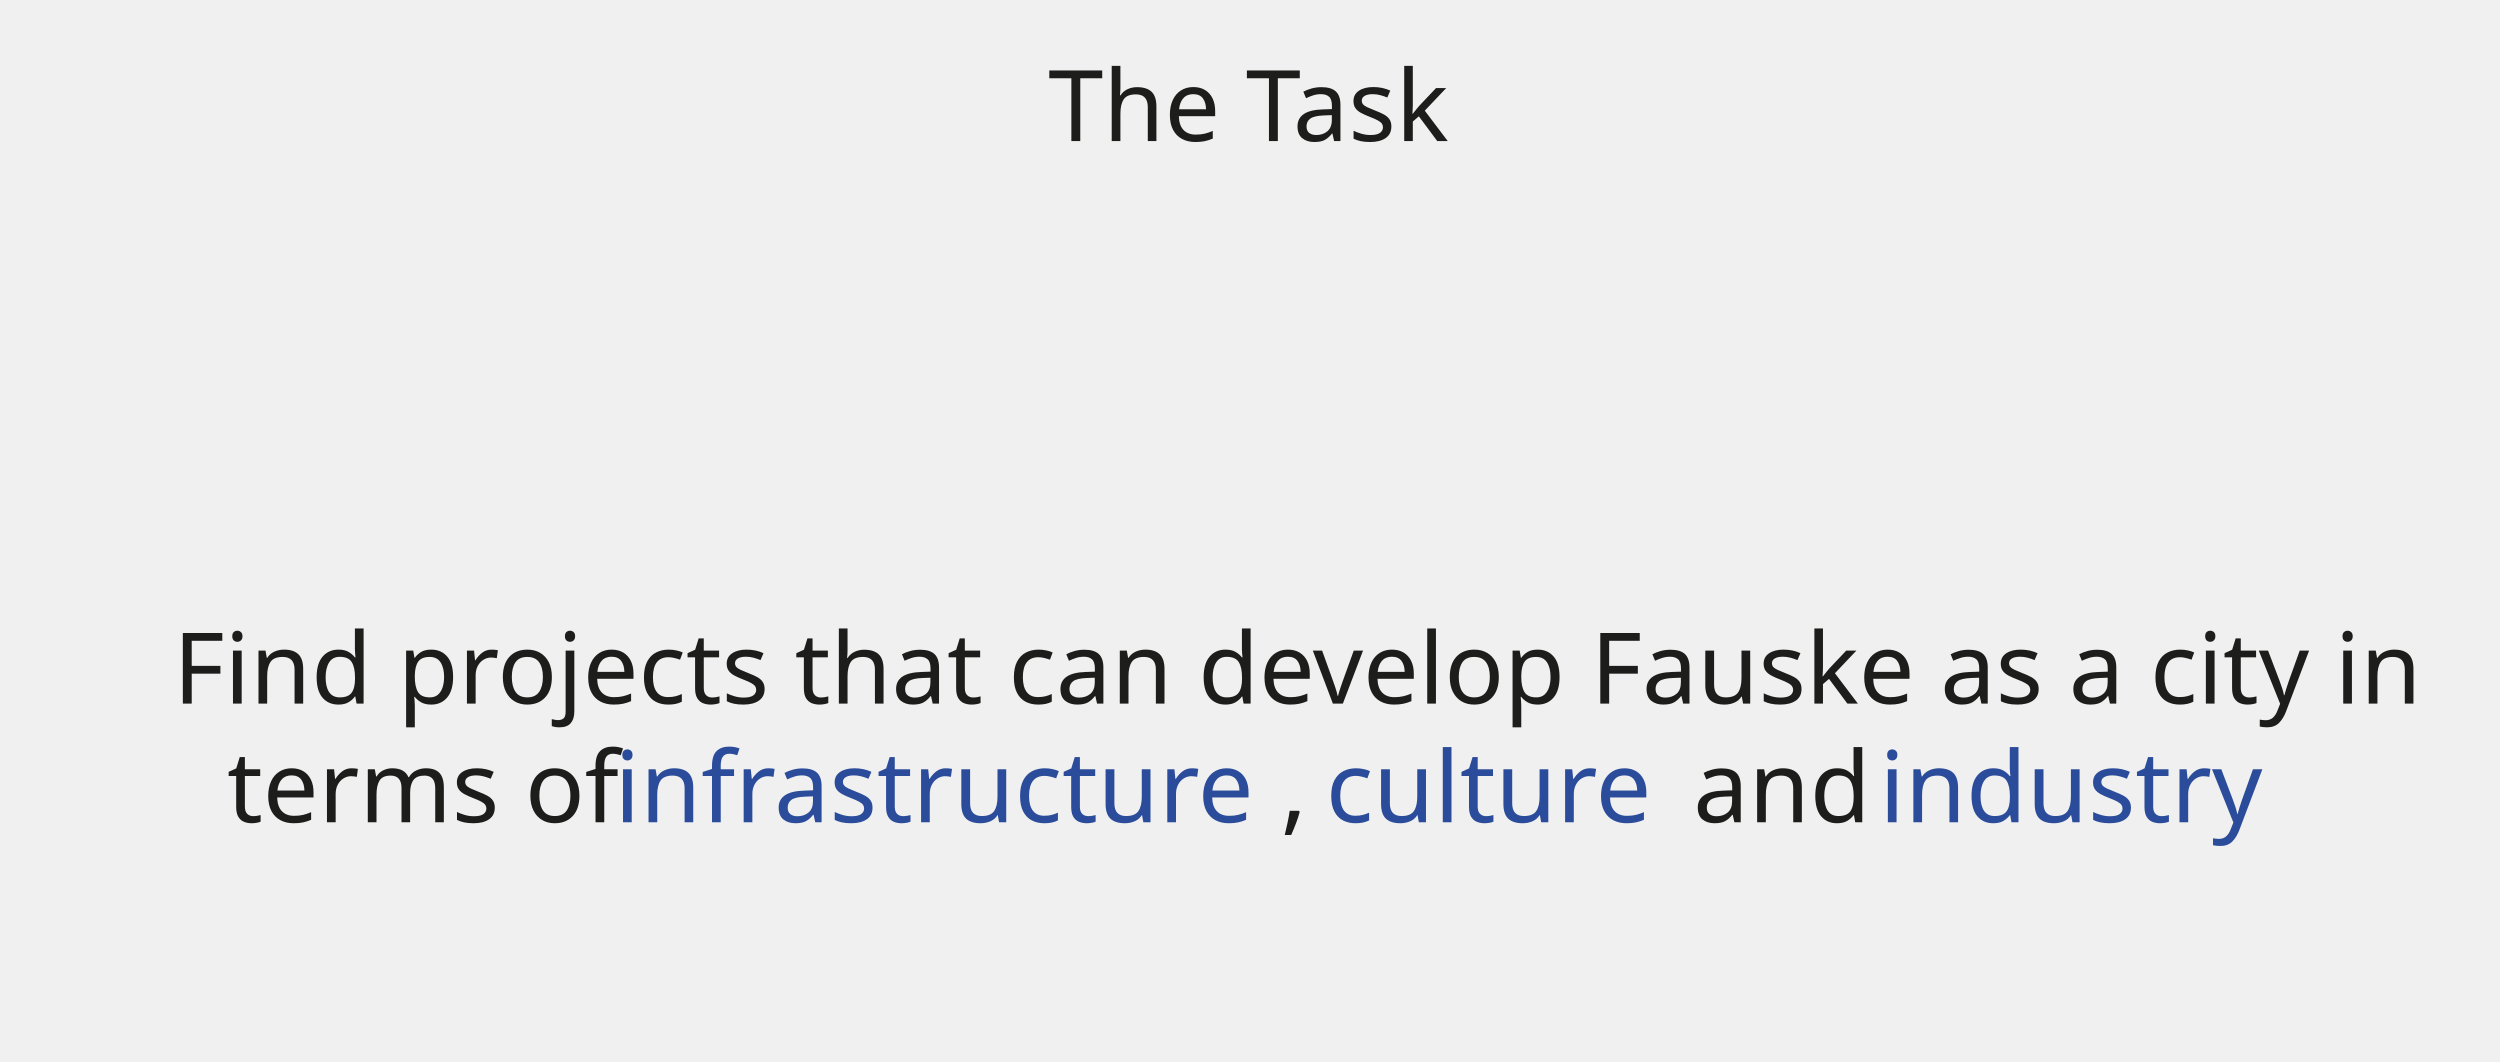
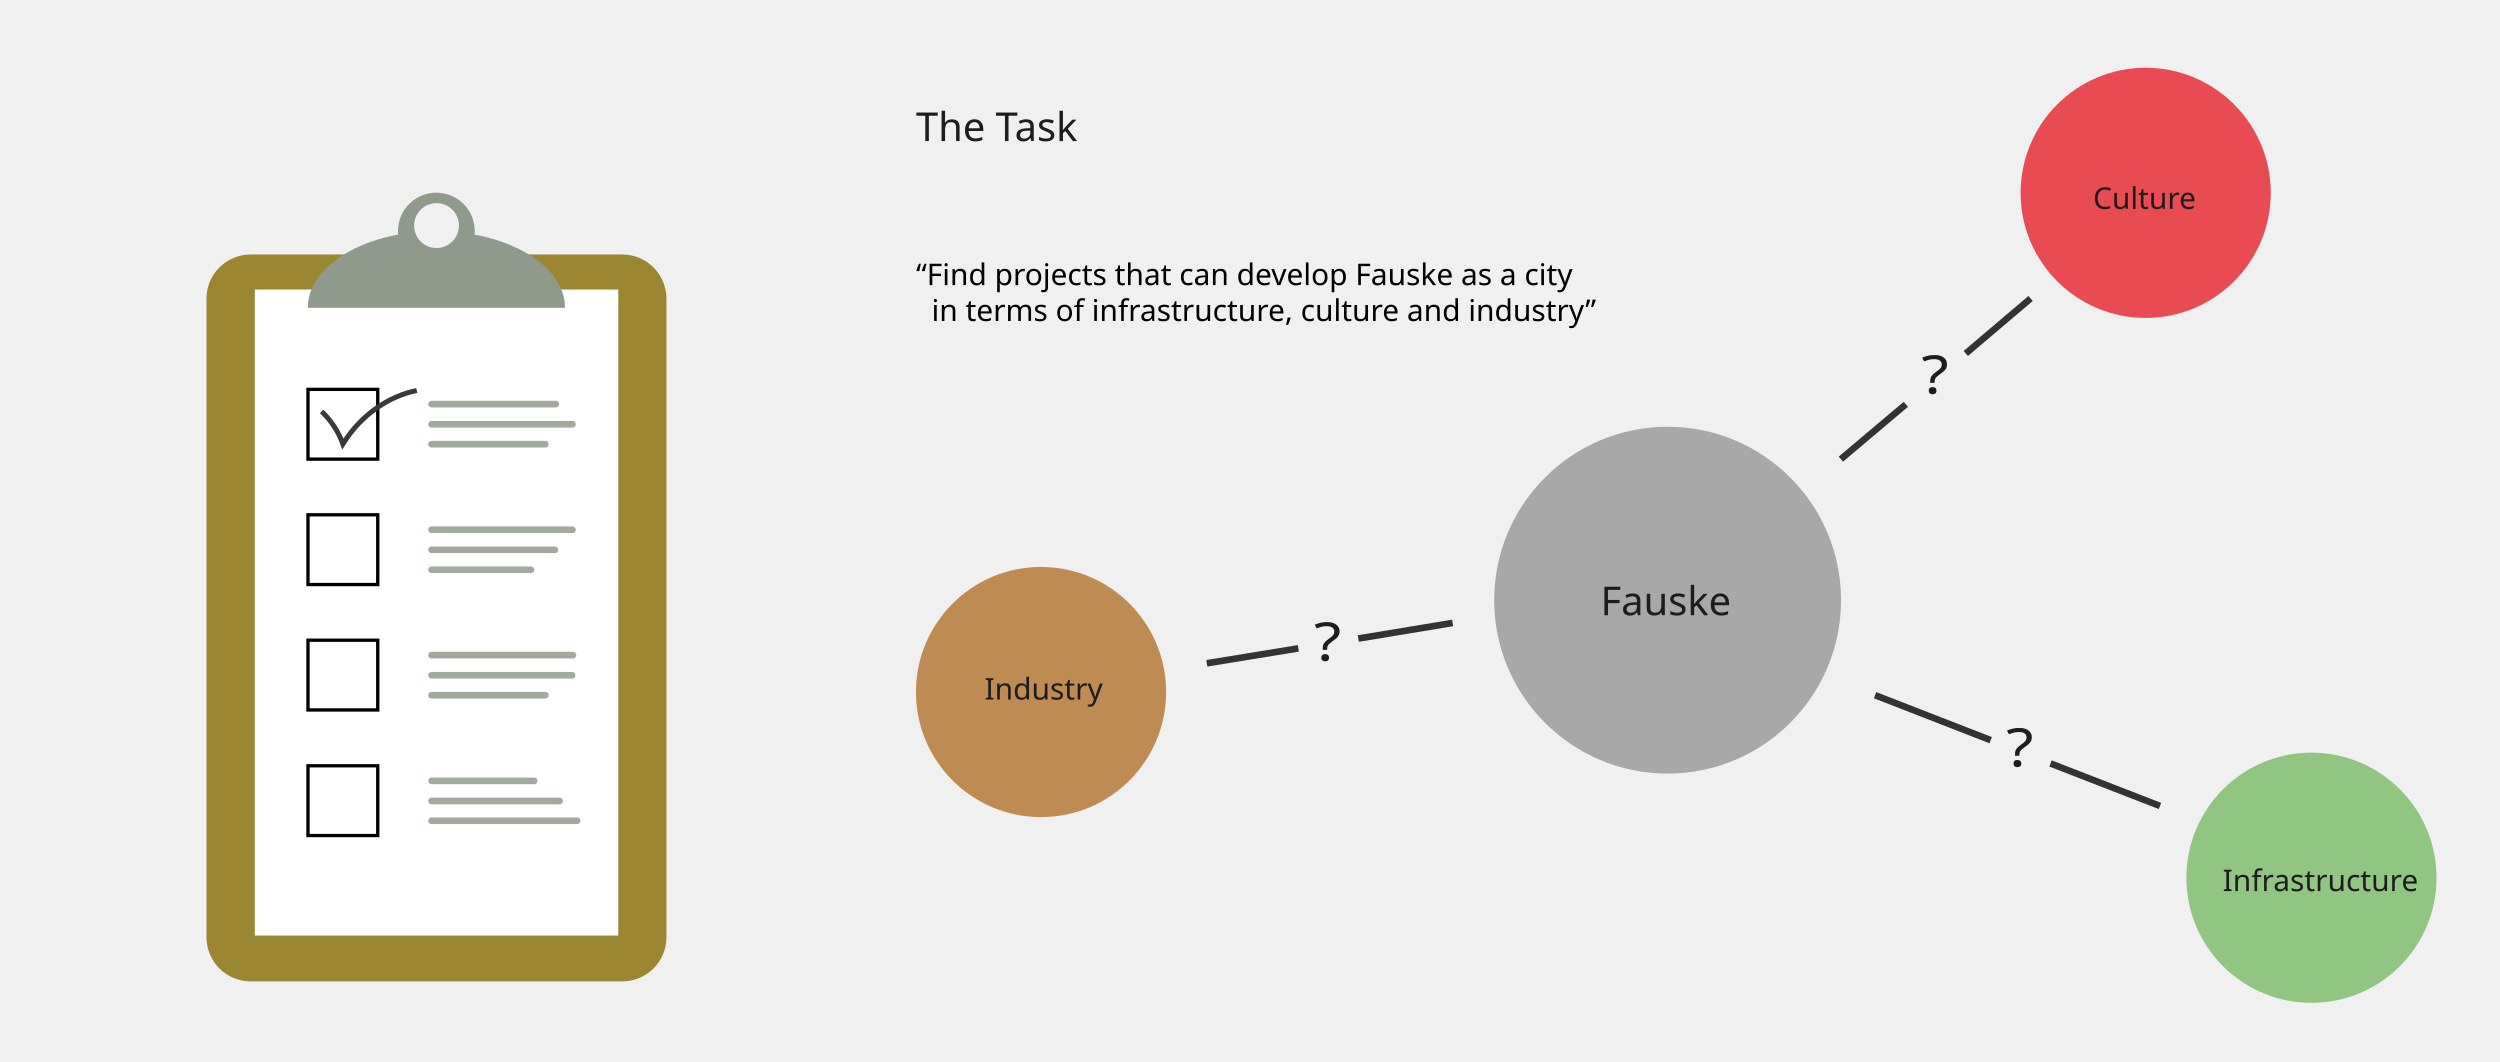
<svg xmlns="http://www.w3.org/2000/svg" version="1.1" id="Ebene_1" x="0px" y="0px" viewBox="0 0 1505 639" style="enable-background:new 0 0 1505 639;" xml:space="preserve">
  <style type="text/css">
	@font-face {font-family: "NeueHaasUnicaW06-ThinItalic";
	src: url("/Blog/main/fonts/NeueHaasUnicaW06/OnlineWebFonts_COM_0ed68d0a6f9c1234e2d43bdd27b951f2/@font-face/3842220656142ccef91508c98b0eb6ed.eot"); /* IE9*/
	src: url("/Blog/main/fonts/NeueHaasUnicaW06/OnlineWebFonts_COM_0ed68d0a6f9c1234e2d43bdd27b951f2/@font-face/3842220656142ccef91508c98b0eb6ed.eot?#iefix") format("embedded-opentype"), /* IE6-IE8 */
- 	url("/Blog/main/fonts/NeueHaasUnicaW06/OnlineWebFonts_COM_0ed68d0a6f9c1234e2d43bdd27b951f2/@font-face/3842220656142ccef91508c98b0eb6ed.woff2") format("woff2"), /* chrome?firefox */
- 	url("/Blog/main/fonts/NeueHaasUnicaW06/OnlineWebFonts_COM_0ed68d0a6f9c1234e2d43bdd27b951f2/@font-face/3842220656142ccef91508c98b0eb6ed.woff") format("woff"), /* chrome?firefox */
- 	url("/Blog/main/fonts/NeueHaasUnicaW06/OnlineWebFonts_COM_0ed68d0a6f9c1234e2d43bdd27b951f2/@font-face/3842220656142ccef91508c98b0eb6ed.ttf") format("truetype"), /* chrome?firefox?opera?Safari, Android, iOS 4.2+*/
+ 	url("/Blog/main/fonts/NeueHaasUnicaW06/OnlineWebFonts_COM_0ed68d0a6f9c1234e2d43bdd27b951f2/@font-face/3842220656142ccef91508c98b0eb6ed.woff2") format("woff2"), /* chrome、firefox */
+ 	url("/Blog/main/fonts/NeueHaasUnicaW06/OnlineWebFonts_COM_0ed68d0a6f9c1234e2d43bdd27b951f2/@font-face/3842220656142ccef91508c98b0eb6ed.woff") format("woff"), /* chrome、firefox */
+ 	url("/Blog/main/fonts/NeueHaasUnicaW06/OnlineWebFonts_COM_0ed68d0a6f9c1234e2d43bdd27b951f2/@font-face/3842220656142ccef91508c98b0eb6ed.ttf") format("truetype"), /* chrome、firefox、opera、Safari, Android, iOS 4.2+*/
	url("/Blog/main/fonts/NeueHaasUnicaW06/OnlineWebFonts_COM_0ed68d0a6f9c1234e2d43bdd27b951f2/@font-face/3842220656142ccef91508c98b0eb6ed.svg#Neue Haas Unica W06 Thin It") format("svg"); /* iOS 4.1- */
	}
	@font-face {font-family: "NeueHaasUnicaW06-ExtraBlack";
		src: url("/Blog/main/fonts/NeueHaasUnicaW06/OnlineWebFonts_COM_3dad734723cd1eada75c00f4d4322909/@font-face/46ff6b5a1511006aeadd4a46a3efd9ae.eot"); /* IE9*/
		src: url("/Blog/main/fonts/NeueHaasUnicaW06/OnlineWebFonts_COM_3dad734723cd1eada75c00f4d4322909/@font-face/46ff6b5a1511006aeadd4a46a3efd9ae.eot?#iefix") format("embedded-opentype"), /* IE6-IE8 */
- 		url("/Blog/main/fonts/NeueHaasUnicaW06/OnlineWebFonts_COM_3dad734723cd1eada75c00f4d4322909/@font-face/46ff6b5a1511006aeadd4a46a3efd9ae.woff") format("woff2"), /* chrome?firefox */
- 		url("/Blog/main/fonts/NeueHaasUnicaW06/OnlineWebFonts_COM_3dad734723cd1eada75c00f4d4322909/@font-face/46ff6b5a1511006aeadd4a46a3efd9ae.woff2") format("woff"), /* chrome?firefox */
- 		url("/Blog/main/fonts/NeueHaasUnicaW06/OnlineWebFonts_COM_3dad734723cd1eada75c00f4d4322909/@font-face/46ff6b5a1511006aeadd4a46a3efd9ae.ttf") format("truetype"), /* chrome?firefox?opera?Safari, Android, iOS 4.2+*/
+ 		url("/Blog/main/fonts/NeueHaasUnicaW06/OnlineWebFonts_COM_3dad734723cd1eada75c00f4d4322909/@font-face/46ff6b5a1511006aeadd4a46a3efd9ae.woff") format("woff2"), /* chrome、firefox */
+ 		url("/Blog/main/fonts/NeueHaasUnicaW06/OnlineWebFonts_COM_3dad734723cd1eada75c00f4d4322909/@font-face/46ff6b5a1511006aeadd4a46a3efd9ae.woff2") format("woff"), /* chrome、firefox */
+ 		url("/Blog/main/fonts/NeueHaasUnicaW06/OnlineWebFonts_COM_3dad734723cd1eada75c00f4d4322909/@font-face/46ff6b5a1511006aeadd4a46a3efd9ae.ttf") format("truetype"), /* chrome、firefox、opera、Safari, Android, iOS 4.2+*/
		url("/Blog/main/fonts/NeueHaasUnicaW06/OnlineWebFonts_COM_3dad734723cd1eada75c00f4d4322909/@font-face/46ff6b5a1511006aeadd4a46a3efd9ae.svg#Neue Haas Unica W06 X Black") format("svg"); /* iOS 4.1- */
	}
	@font-face {font-family: "NeueHaasUnicaW06-Regular";
		src: url("/Blog/main/fonts/NeueHaasUnicaW06/OnlineWebFonts_COM_7a298e4d1b42d5d0485b479c3bcf69bf/@font-face/7250d52844cced73ed70675d1b78c60c.eot"); /* IE9*/
		src: url("/Blog/main/fonts/NeueHaasUnicaW06/OnlineWebFonts_COM_7a298e4d1b42d5d0485b479c3bcf69bf/@font-face/7250d52844cced73ed70675d1b78c60c.eot?#iefix") format("embedded-opentype"), /* IE6-IE8 */
- 		url("/Blog/main/fonts/NeueHaasUnicaW06/OnlineWebFonts_COM_7a298e4d1b42d5d0485b479c3bcf69bf/@font-face/7250d52844cced73ed70675d1b78c60c.woff") format("woff2"), /* chrome?firefox */
- 		url("/Blog/main/fonts/NeueHaasUnicaW06/OnlineWebFonts_COM_7a298e4d1b42d5d0485b479c3bcf69bf/@font-face/7250d52844cced73ed70675d1b78c60c.woff2") format("woff"), /* chrome?firefox */
- 		url("/Blog/main/fonts/NeueHaasUnicaW06/OnlineWebFonts_COM_7a298e4d1b42d5d0485b479c3bcf69bf/@font-face/7250d52844cced73ed70675d1b78c60c.ttf") format("truetype"), /* chrome?firefox?opera?Safari, Android, iOS 4.2+*/
+ 		url("/Blog/main/fonts/NeueHaasUnicaW06/OnlineWebFonts_COM_7a298e4d1b42d5d0485b479c3bcf69bf/@font-face/7250d52844cced73ed70675d1b78c60c.woff") format("woff2"), /* chrome、firefox */
+ 		url("/Blog/main/fonts/NeueHaasUnicaW06/OnlineWebFonts_COM_7a298e4d1b42d5d0485b479c3bcf69bf/@font-face/7250d52844cced73ed70675d1b78c60c.woff2") format("woff"), /* chrome、firefox */
+ 		url("/Blog/main/fonts/NeueHaasUnicaW06/OnlineWebFonts_COM_7a298e4d1b42d5d0485b479c3bcf69bf/@font-face/7250d52844cced73ed70675d1b78c60c.ttf") format("truetype"), /* chrome、firefox、opera、Safari, Android, iOS 4.2+*/
		url("/Blog/main/fonts/NeueHaasUnicaW06/OnlineWebFonts_COM_7a298e4d1b42d5d0485b479c3bcf69bf/@font-face/7250d52844cced73ed70675d1b78c60c.svg#Neue Haas Unica W06 X Black") format("svg"); /* iOS 4.1- */
	}
	@font-face {font-family: "NeueHaasUnicaW06-XBlackIt";
		src: url("/Blog/main/fonts/NeueHaasUnicaW06/OnlineWebFonts_COM_7ded04d499cfd92c5afc12ffac484c5a/@font-face/5ef047f0e72e70adeba30f0c829c33e0.eot"); /* IE9*/
		src: url("/Blog/main/fonts/NeueHaasUnicaW06/OnlineWebFonts_COM_7ded04d499cfd92c5afc12ffac484c5a/@font-face/5ef047f0e72e70adeba30f0c829c33e0.eot?#iefix") format("embedded-opentype"), /* IE6-IE8 */
- 		url("/Blog/main/fonts/NeueHaasUnicaW06/OnlineWebFonts_COM_7ded04d499cfd92c5afc12ffac484c5a/@font-face/5ef047f0e72e70adeba30f0c829c33e0.woff") format("woff2"), /* chrome?firefox */
- 		url("/Blog/main/fonts/NeueHaasUnicaW06/OnlineWebFonts_COM_7ded04d499cfd92c5afc12ffac484c5a/@font-face/5ef047f0e72e70adeba30f0c829c33e0.woff2") format("woff"), /* chrome?firefox */
- 		url("/Blog/main/fonts/NeueHaasUnicaW06/OnlineWebFonts_COM_7ded04d499cfd92c5afc12ffac484c5a/@font-face/5ef047f0e72e70adeba30f0c829c33e0.ttf") format("truetype"), /* chrome?firefox?opera?Safari, Android, iOS 4.2+*/
+ 		url("/Blog/main/fonts/NeueHaasUnicaW06/OnlineWebFonts_COM_7ded04d499cfd92c5afc12ffac484c5a/@font-face/5ef047f0e72e70adeba30f0c829c33e0.woff") format("woff2"), /* chrome、firefox */
+ 		url("/Blog/main/fonts/NeueHaasUnicaW06/OnlineWebFonts_COM_7ded04d499cfd92c5afc12ffac484c5a/@font-face/5ef047f0e72e70adeba30f0c829c33e0.woff2") format("woff"), /* chrome、firefox */
+ 		url("/Blog/main/fonts/NeueHaasUnicaW06/OnlineWebFonts_COM_7ded04d499cfd92c5afc12ffac484c5a/@font-face/5ef047f0e72e70adeba30f0c829c33e0.ttf") format("truetype"), /* chrome、firefox、opera、Safari, Android, iOS 4.2+*/
		url("/Blog/main/fonts/NeueHaasUnicaW06/OnlineWebFonts_COM_7ded04d499cfd92c5afc12ffac484c5a/@font-face/5ef047f0e72e70adeba30f0c829c33e0.svg#Neue Haas Unica W06 X Black") format("svg"); /* iOS 4.1- */
	}
	@font-face {font-family: "NeueHaasUnicaW06-LightIt";
		src: url("/Blog/main/fonts/NeueHaasUnicaW06/OnlineWebFonts_COM_19d2b951c44c457e1bc515a2e9e486fb/@font-face/7f69054324b2adbc60f29dfd260c3d30.eot"); /* IE9*/
		src: url("/Blog/main/fonts/NeueHaasUnicaW06/OnlineWebFonts_COM_19d2b951c44c457e1bc515a2e9e486fb/@font-face/7f69054324b2adbc60f29dfd260c3d30.eot?#iefix") format("embedded-opentype"), /* IE6-IE8 */
- 		url("/Blog/main/fonts/NeueHaasUnicaW06/OnlineWebFonts_COM_19d2b951c44c457e1bc515a2e9e486fb/@font-face/7f69054324b2adbc60f29dfd260c3d30.woff") format("woff2"), /* chrome?firefox */
- 		url("/Blog/main/fonts/NeueHaasUnicaW06/OnlineWebFonts_COM_19d2b951c44c457e1bc515a2e9e486fb/@font-face/7f69054324b2adbc60f29dfd260c3d30.woff2") format("woff"), /* chrome?firefox */
- 		url("/Blog/main/fonts/NeueHaasUnicaW06/OnlineWebFonts_COM_19d2b951c44c457e1bc515a2e9e486fb/@font-face/7f69054324b2adbc60f29dfd260c3d30.ttf") format("truetype"), /* chrome?firefox?opera?Safari, Android, iOS 4.2+*/
+ 		url("/Blog/main/fonts/NeueHaasUnicaW06/OnlineWebFonts_COM_19d2b951c44c457e1bc515a2e9e486fb/@font-face/7f69054324b2adbc60f29dfd260c3d30.woff") format("woff2"), /* chrome、firefox */
+ 		url("/Blog/main/fonts/NeueHaasUnicaW06/OnlineWebFonts_COM_19d2b951c44c457e1bc515a2e9e486fb/@font-face/7f69054324b2adbc60f29dfd260c3d30.woff2") format("woff"), /* chrome、firefox */
+ 		url("/Blog/main/fonts/NeueHaasUnicaW06/OnlineWebFonts_COM_19d2b951c44c457e1bc515a2e9e486fb/@font-face/7f69054324b2adbc60f29dfd260c3d30.ttf") format("truetype"), /* chrome、firefox、opera、Safari, Android, iOS 4.2+*/
		url("/Blog/main/fonts/NeueHaasUnicaW06/OnlineWebFonts_COM_19d2b951c44c457e1bc515a2e9e486fb/@font-face/7f69054324b2adbc60f29dfd260c3d30.svg#Neue Haas Unica W06 X Black") format("svg"); /* iOS 4.1- */
	}
	@font-face {font-family: "NeueHaasUnicaW06-Italic";
		src: url("/Blog/main/fonts/NeueHaasUnicaW06/OnlineWebFonts_COM_059c6c90764b5b58f635dc550a3dd784/@font-face/0aa6b2719638cacfa0e8abce9099a39b.eot"); /* IE9*/
		src: url("/Blog/main/fonts/NeueHaasUnicaW06/OnlineWebFonts_COM_059c6c90764b5b58f635dc550a3dd784/@font-face/0aa6b2719638cacfa0e8abce9099a39b.eot?#iefix") format("embedded-opentype"), /* IE6-IE8 */
- 		url("/Blog/main/fonts/NeueHaasUnicaW06/OnlineWebFonts_COM_059c6c90764b5b58f635dc550a3dd784/@font-face/0aa6b2719638cacfa0e8abce9099a39b.woff") format("woff2"), /* chrome?firefox */
- 		url("/Blog/main/fonts/NeueHaasUnicaW06/OnlineWebFonts_COM_059c6c90764b5b58f635dc550a3dd784/@font-face/0aa6b2719638cacfa0e8abce9099a39b.woff2") format("woff"), /* chrome?firefox */
- 		url("/Blog/main/fonts/NeueHaasUnicaW06/OnlineWebFonts_COM_059c6c90764b5b58f635dc550a3dd784/@font-face/0aa6b2719638cacfa0e8abce9099a39b.ttf") format("truetype"), /* chrome?firefox?opera?Safari, Android, iOS 4.2+*/
+ 		url("/Blog/main/fonts/NeueHaasUnicaW06/OnlineWebFonts_COM_059c6c90764b5b58f635dc550a3dd784/@font-face/0aa6b2719638cacfa0e8abce9099a39b.woff") format("woff2"), /* chrome、firefox */
+ 		url("/Blog/main/fonts/NeueHaasUnicaW06/OnlineWebFonts_COM_059c6c90764b5b58f635dc550a3dd784/@font-face/0aa6b2719638cacfa0e8abce9099a39b.woff2") format("woff"), /* chrome、firefox */
+ 		url("/Blog/main/fonts/NeueHaasUnicaW06/OnlineWebFonts_COM_059c6c90764b5b58f635dc550a3dd784/@font-face/0aa6b2719638cacfa0e8abce9099a39b.ttf") format("truetype"), /* chrome、firefox、opera、Safari, Android, iOS 4.2+*/
		url("/Blog/main/fonts/NeueHaasUnicaW06/OnlineWebFonts_COM_059c6c90764b5b58f635dc550a3dd784/@font-face/0aa6b2719638cacfa0e8abce9099a39b.svg#Neue Haas Unica W06 X Black") format("svg"); /* iOS 4.1- */
	}
	@font-face {font-family: "NeueHaasUnicaW06-Bold";
		src: url("/Blog/main/fonts/NeueHaasUnicaW06/OnlineWebFonts_COM_073d72f89a764f9fcbc574a8bd4cb553/@font-face/bb87c8dd3cc47b366f6bb7738fee180c.eot"); /* IE9*/
		src: url("/Blog/main/fonts/NeueHaasUnicaW06/OnlineWebFonts_COM_073d72f89a764f9fcbc574a8bd4cb553/@font-face/bb87c8dd3cc47b366f6bb7738fee180c.eot?#iefix") format("embedded-opentype"), /* IE6-IE8 */
- 		url("/Blog/main/fonts/NeueHaasUnicaW06/OnlineWebFonts_COM_073d72f89a764f9fcbc574a8bd4cb553/@font-face/bb87c8dd3cc47b366f6bb7738fee180c.woff") format("woff2"), /* chrome?firefox */
- 		url("/Blog/main/fonts/NeueHaasUnicaW06/OnlineWebFonts_COM_073d72f89a764f9fcbc574a8bd4cb553/@font-face/bb87c8dd3cc47b366f6bb7738fee180c.woff2") format("woff"), /* chrome?firefox */
- 		url("/Blog/main/fonts/NeueHaasUnicaW06/OnlineWebFonts_COM_073d72f89a764f9fcbc574a8bd4cb553/@font-face/bb87c8dd3cc47b366f6bb7738fee180c.ttf") format("truetype"), /* chrome?firefox?opera?Safari, Android, iOS 4.2+*/
+ 		url("/Blog/main/fonts/NeueHaasUnicaW06/OnlineWebFonts_COM_073d72f89a764f9fcbc574a8bd4cb553/@font-face/bb87c8dd3cc47b366f6bb7738fee180c.woff") format("woff2"), /* chrome、firefox */
+ 		url("/Blog/main/fonts/NeueHaasUnicaW06/OnlineWebFonts_COM_073d72f89a764f9fcbc574a8bd4cb553/@font-face/bb87c8dd3cc47b366f6bb7738fee180c.woff2") format("woff"), /* chrome、firefox */
+ 		url("/Blog/main/fonts/NeueHaasUnicaW06/OnlineWebFonts_COM_073d72f89a764f9fcbc574a8bd4cb553/@font-face/bb87c8dd3cc47b366f6bb7738fee180c.ttf") format("truetype"), /* chrome、firefox、opera、Safari, Android, iOS 4.2+*/
		url("/Blog/main/fonts/NeueHaasUnicaW06/OnlineWebFonts_COM_073d72f89a764f9fcbc574a8bd4cb553/@font-face/bb87c8dd3cc47b366f6bb7738fee180c.svg#Neue Haas Unica W06 X Black") format("svg"); /* iOS 4.1- */
	}
	@font-face {font-family: "NeueHaasUnicaW06-Heavy";
		src: url("/Blog/main/fonts/NeueHaasUnicaW06/OnlineWebFonts_COM_559d73454fad999c45ebbdaaa3ebacdd/@font-face/d04fc9492a6f504ee79cb87d63393fe0.eot"); /* IE9*/
		src: url("/Blog/main/fonts/NeueHaasUnicaW06/OnlineWebFonts_COM_559d73454fad999c45ebbdaaa3ebacdd/@font-face/d04fc9492a6f504ee79cb87d63393fe0.eot?#iefix") format("embedded-opentype"), /* IE6-IE8 */
- 		url("/Blog/main/fonts/NeueHaasUnicaW06/OnlineWebFonts_COM_559d73454fad999c45ebbdaaa3ebacdd/@font-face/d04fc9492a6f504ee79cb87d63393fe0.woff") format("woff2"), /* chrome?firefox */
- 		url("/Blog/main/fonts/NeueHaasUnicaW06/OnlineWebFonts_COM_559d73454fad999c45ebbdaaa3ebacdd/@font-face/d04fc9492a6f504ee79cb87d63393fe0.woff2") format("woff"), /* chrome?firefox */
- 		url("/Blog/main/fonts/NeueHaasUnicaW06/OnlineWebFonts_COM_559d73454fad999c45ebbdaaa3ebacdd/@font-face/d04fc9492a6f504ee79cb87d63393fe0.ttf") format("truetype"), /* chrome?firefox?opera?Safari, Android, iOS 4.2+*/
+ 		url("/Blog/main/fonts/NeueHaasUnicaW06/OnlineWebFonts_COM_559d73454fad999c45ebbdaaa3ebacdd/@font-face/d04fc9492a6f504ee79cb87d63393fe0.woff") format("woff2"), /* chrome、firefox */
+ 		url("/Blog/main/fonts/NeueHaasUnicaW06/OnlineWebFonts_COM_559d73454fad999c45ebbdaaa3ebacdd/@font-face/d04fc9492a6f504ee79cb87d63393fe0.woff2") format("woff"), /* chrome、firefox */
+ 		url("/Blog/main/fonts/NeueHaasUnicaW06/OnlineWebFonts_COM_559d73454fad999c45ebbdaaa3ebacdd/@font-face/d04fc9492a6f504ee79cb87d63393fe0.ttf") format("truetype"), /* chrome、firefox、opera、Safari, Android, iOS 4.2+*/
		url("/Blog/main/fonts/NeueHaasUnicaW06/OnlineWebFonts_COM_559d73454fad999c45ebbdaaa3ebacdd/@font-face/d04fc9492a6f504ee79cb87d63393fe0.svg#Neue Haas Unica W06 X Black") format("svg"); /* iOS 4.1- */
	}
	@font-face {font-family: "NeueHaasUnicaW06-HeavyIt";
		src: url("/Blog/main/fonts/NeueHaasUnicaW06/OnlineWebFonts_COM_507355e12251f27746763ec4f975a633/@font-face/a9820d1a66a09f97371b7ec92a271a92.eot"); /* IE9*/
		src: url("/Blog/main/fonts/NeueHaasUnicaW06/OnlineWebFonts_COM_507355e12251f27746763ec4f975a633/@font-face/a9820d1a66a09f97371b7ec92a271a92.eot?#iefix") format("embedded-opentype"), /* IE6-IE8 */
- 		url("/Blog/main/fonts/NeueHaasUnicaW06/OnlineWebFonts_COM_507355e12251f27746763ec4f975a633/@font-face/a9820d1a66a09f97371b7ec92a271a92.woff") format("woff2"), /* chrome?firefox */
- 		url("/Blog/main/fonts/NeueHaasUnicaW06/OnlineWebFonts_COM_507355e12251f27746763ec4f975a633/@font-face/a9820d1a66a09f97371b7ec92a271a92.woff2") format("woff"), /* chrome?firefox */
- 		url("/Blog/main/fonts/NeueHaasUnicaW06/OnlineWebFonts_COM_507355e12251f27746763ec4f975a633/@font-face/a9820d1a66a09f97371b7ec92a271a92.ttf") format("truetype"), /* chrome?firefox?opera?Safari, Android, iOS 4.2+*/
+ 		url("/Blog/main/fonts/NeueHaasUnicaW06/OnlineWebFonts_COM_507355e12251f27746763ec4f975a633/@font-face/a9820d1a66a09f97371b7ec92a271a92.woff") format("woff2"), /* chrome、firefox */
+ 		url("/Blog/main/fonts/NeueHaasUnicaW06/OnlineWebFonts_COM_507355e12251f27746763ec4f975a633/@font-face/a9820d1a66a09f97371b7ec92a271a92.woff2") format("woff"), /* chrome、firefox */
+ 		url("/Blog/main/fonts/NeueHaasUnicaW06/OnlineWebFonts_COM_507355e12251f27746763ec4f975a633/@font-face/a9820d1a66a09f97371b7ec92a271a92.ttf") format("truetype"), /* chrome、firefox、opera、Safari, Android, iOS 4.2+*/
		url("/Blog/main/fonts/NeueHaasUnicaW06/OnlineWebFonts_COM_507355e12251f27746763ec4f975a633/@font-face/a9820d1a66a09f97371b7ec92a271a92.svg#Neue Haas Unica W06 X Black") format("svg"); /* iOS 4.1- */
	}
	@font-face {font-family: "NeueHaasUnicaW06-Light";
		src: url("/Blog/main/fonts/NeueHaasUnicaW06/OnlineWebFonts_COM_c59b16964f2eec693c72eb9c925ef088/@font-face/145bf6f8eebf1ad036f74d821af7d94b.eot"); /* IE9*/
		src: url("/Blog/main/fonts/NeueHaasUnicaW06/OnlineWebFonts_COM_c59b16964f2eec693c72eb9c925ef088/@font-face/145bf6f8eebf1ad036f74d821af7d94b.eot?#iefix") format("embedded-opentype"), /* IE6-IE8 */
- 		url("/Blog/main/fonts/NeueHaasUnicaW06/OnlineWebFonts_COM_c59b16964f2eec693c72eb9c925ef088/@font-face/145bf6f8eebf1ad036f74d821af7d94b.woff") format("woff2"), /* chrome?firefox */
- 		url("/Blog/main/fonts/NeueHaasUnicaW06/OnlineWebFonts_COM_c59b16964f2eec693c72eb9c925ef088/@font-face/145bf6f8eebf1ad036f74d821af7d94b.woff2") format("woff"), /* chrome?firefox */
- 		url("/Blog/main/fonts/NeueHaasUnicaW06/OnlineWebFonts_COM_c59b16964f2eec693c72eb9c925ef088/@font-face/145bf6f8eebf1ad036f74d821af7d94b.ttf") format("truetype"), /* chrome?firefox?opera?Safari, Android, iOS 4.2+*/
+ 		url("/Blog/main/fonts/NeueHaasUnicaW06/OnlineWebFonts_COM_c59b16964f2eec693c72eb9c925ef088/@font-face/145bf6f8eebf1ad036f74d821af7d94b.woff") format("woff2"), /* chrome、firefox */
+ 		url("/Blog/main/fonts/NeueHaasUnicaW06/OnlineWebFonts_COM_c59b16964f2eec693c72eb9c925ef088/@font-face/145bf6f8eebf1ad036f74d821af7d94b.woff2") format("woff"), /* chrome、firefox */
+ 		url("/Blog/main/fonts/NeueHaasUnicaW06/OnlineWebFonts_COM_c59b16964f2eec693c72eb9c925ef088/@font-face/145bf6f8eebf1ad036f74d821af7d94b.ttf") format("truetype"), /* chrome、firefox、opera、Safari, Android, iOS 4.2+*/
		url("/Blog/main/fonts/NeueHaasUnicaW06/OnlineWebFonts_COM_c59b16964f2eec693c72eb9c925ef088/@font-face/145bf6f8eebf1ad036f74d821af7d94b.svg#Neue Haas Unica W06 X Black") format("svg"); /* iOS 4.1- */
	}
	@font-face {font-family: "NeueHaasUnicaW06-MediumIt";
		src: url("/Blog/main/fonts/NeueHaasUnicaW06/OnlineWebFonts_COM_d179b86ccc44b19f872ad2ce5d9141f0/@font-face/2a415f48f53c15b960c82ad93f0a2ee0.eot"); /* IE9*/
		src: url("/Blog/main/fonts/NeueHaasUnicaW06/OnlineWebFonts_COM_d179b86ccc44b19f872ad2ce5d9141f0/@font-face/2a415f48f53c15b960c82ad93f0a2ee0.eot?#iefix") format("embedded-opentype"), /* IE6-IE8 */
- 		url("/Blog/main/fonts/NeueHaasUnicaW06/OnlineWebFonts_COM_d179b86ccc44b19f872ad2ce5d9141f0/@font-face/2a415f48f53c15b960c82ad93f0a2ee0.woff") format("woff2"), /* chrome?firefox */
- 		url("/Blog/main/fonts/NeueHaasUnicaW06/OnlineWebFonts_COM_d179b86ccc44b19f872ad2ce5d9141f0/@font-face/2a415f48f53c15b960c82ad93f0a2ee0.woff2") format("woff"), /* chrome?firefox */
- 		url("/Blog/main/fonts/NeueHaasUnicaW06/OnlineWebFonts_COM_d179b86ccc44b19f872ad2ce5d9141f0/@font-face/2a415f48f53c15b960c82ad93f0a2ee0.ttf") format("truetype"), /* chrome?firefox?opera?Safari, Android, iOS 4.2+*/
+ 		url("/Blog/main/fonts/NeueHaasUnicaW06/OnlineWebFonts_COM_d179b86ccc44b19f872ad2ce5d9141f0/@font-face/2a415f48f53c15b960c82ad93f0a2ee0.woff") format("woff2"), /* chrome、firefox */
+ 		url("/Blog/main/fonts/NeueHaasUnicaW06/OnlineWebFonts_COM_d179b86ccc44b19f872ad2ce5d9141f0/@font-face/2a415f48f53c15b960c82ad93f0a2ee0.woff2") format("woff"), /* chrome、firefox */
+ 		url("/Blog/main/fonts/NeueHaasUnicaW06/OnlineWebFonts_COM_d179b86ccc44b19f872ad2ce5d9141f0/@font-face/2a415f48f53c15b960c82ad93f0a2ee0.ttf") format("truetype"), /* chrome、firefox、opera、Safari, Android, iOS 4.2+*/
		url("/Blog/main/fonts/NeueHaasUnicaW06/OnlineWebFonts_COM_d179b86ccc44b19f872ad2ce5d9141f0/@font-face/2a415f48f53c15b960c82ad93f0a2ee0.svg#Neue Haas Unica W06 X Black") format("svg"); /* iOS 4.1- */
	}
	@font-face {font-family: "NeueHaasUnicaW06-Thin";
		src: url("/Blog/main/fonts/NeueHaasUnicaW06/OnlineWebFonts_COM_e0d1d8bcd90f325e7a7f4a8b9636d78a/@font-face/740a2bcf13582a2a0ed99e15dffe7b9f.eot"); /* IE9*/
		src: url("/Blog/main/fonts/NeueHaasUnicaW06/OnlineWebFonts_COM_e0d1d8bcd90f325e7a7f4a8b9636d78a/@font-face/740a2bcf13582a2a0ed99e15dffe7b9f.eot?#iefix") format("embedded-opentype"), /* IE6-IE8 */
- 		url("/Blog/main/fonts/NeueHaasUnicaW06/OnlineWebFonts_COM_e0d1d8bcd90f325e7a7f4a8b9636d78a/@font-face/740a2bcf13582a2a0ed99e15dffe7b9f.woff") format("woff2"), /* chrome?firefox */
- 		url("/Blog/main/fonts/NeueHaasUnicaW06/OnlineWebFonts_COM_e0d1d8bcd90f325e7a7f4a8b9636d78a/@font-face/740a2bcf13582a2a0ed99e15dffe7b9f.woff2") format("woff"), /* chrome?firefox */
- 		url("/Blog/main/fonts/NeueHaasUnicaW06/OnlineWebFonts_COM_e0d1d8bcd90f325e7a7f4a8b9636d78a/@font-face/740a2bcf13582a2a0ed99e15dffe7b9f.ttf") format("truetype"), /* chrome?firefox?opera?Safari, Android, iOS 4.2+*/
+ 		url("/Blog/main/fonts/NeueHaasUnicaW06/OnlineWebFonts_COM_e0d1d8bcd90f325e7a7f4a8b9636d78a/@font-face/740a2bcf13582a2a0ed99e15dffe7b9f.woff") format("woff2"), /* chrome、firefox */
+ 		url("/Blog/main/fonts/NeueHaasUnicaW06/OnlineWebFonts_COM_e0d1d8bcd90f325e7a7f4a8b9636d78a/@font-face/740a2bcf13582a2a0ed99e15dffe7b9f.woff2") format("woff"), /* chrome、firefox */
+ 		url("/Blog/main/fonts/NeueHaasUnicaW06/OnlineWebFonts_COM_e0d1d8bcd90f325e7a7f4a8b9636d78a/@font-face/740a2bcf13582a2a0ed99e15dffe7b9f.ttf") format("truetype"), /* chrome、firefox、opera、Safari, Android, iOS 4.2+*/
		url("/Blog/main/fonts/NeueHaasUnicaW06/OnlineWebFonts_COM_e0d1d8bcd90f325e7a7f4a8b9636d78a/@font-face/740a2bcf13582a2a0ed99e15dffe7b9f.svg#Neue Haas Unica W06 X Black") format("svg"); /* iOS 4.1- */
	}
	@font-face {font-family: "NeueHaasUnicaW06-BoldItalic";
		src: url("/Blog/main/fonts/NeueHaasUnicaW06/OnlineWebFonts_COM_e4e54e1eb6c480425902156a32fef7d6/@font-face/61742cae2dd974e3c9604f614a4c57f1.eot"); /* IE9*/
		src: url("/Blog/main/fonts/NeueHaasUnicaW06/OnlineWebFonts_COM_e4e54e1eb6c480425902156a32fef7d6/@font-face/61742cae2dd974e3c9604f614a4c57f1.eot?#iefix") format("embedded-opentype"), /* IE6-IE8 */
- 		url("/Blog/main/fonts/NeueHaasUnicaW06/OnlineWebFonts_COM_e4e54e1eb6c480425902156a32fef7d6/@font-face/61742cae2dd974e3c9604f614a4c57f1.woff") format("woff2"), /* chrome?firefox */
- 		url("/Blog/main/fonts/NeueHaasUnicaW06/OnlineWebFonts_COM_e4e54e1eb6c480425902156a32fef7d6/@font-face/61742cae2dd974e3c9604f614a4c57f1.woff2") format("woff"), /* chrome?firefox */
- 		url("/Blog/main/fonts/NeueHaasUnicaW06/OnlineWebFonts_COM_e4e54e1eb6c480425902156a32fef7d6/@font-face/61742cae2dd974e3c9604f614a4c57f1.ttf") format("truetype"), /* chrome?firefox?opera?Safari, Android, iOS 4.2+*/
+ 		url("/Blog/main/fonts/NeueHaasUnicaW06/OnlineWebFonts_COM_e4e54e1eb6c480425902156a32fef7d6/@font-face/61742cae2dd974e3c9604f614a4c57f1.woff") format("woff2"), /* chrome、firefox */
+ 		url("/Blog/main/fonts/NeueHaasUnicaW06/OnlineWebFonts_COM_e4e54e1eb6c480425902156a32fef7d6/@font-face/61742cae2dd974e3c9604f614a4c57f1.woff2") format("woff"), /* chrome、firefox */
+ 		url("/Blog/main/fonts/NeueHaasUnicaW06/OnlineWebFonts_COM_e4e54e1eb6c480425902156a32fef7d6/@font-face/61742cae2dd974e3c9604f614a4c57f1.ttf") format("truetype"), /* chrome、firefox、opera、Safari, Android, iOS 4.2+*/
		url("/Blog/main/fonts/NeueHaasUnicaW06/OnlineWebFonts_COM_e4e54e1eb6c480425902156a32fef7d6/@font-face/61742cae2dd974e3c9604f614a4c57f1.svg#Neue Haas Unica W06 X Black") format("svg"); /* iOS 4.1- */
	}
	@font-face {font-family: "NeueHaasUnicaW06-Medium";
		src: url("/Blog/main/fonts/NeueHaasUnicaW06/OnlineWebFonts_COM_e009de3bc4003d481f48e90c6efd332f/@font-face/9c0afb6841117a1e2256b49b040cb768.eot"); /* IE9*/
		src: url("/Blog/main/fonts/NeueHaasUnicaW06/OnlineWebFonts_COM_e009de3bc4003d481f48e90c6efd332f/@font-face/9c0afb6841117a1e2256b49b040cb768.eot?#iefix") format("embedded-opentype"), /* IE6-IE8 */
- 		url("/Blog/main/fonts/NeueHaasUnicaW06/OnlineWebFonts_COM_e009de3bc4003d481f48e90c6efd332f/@font-face/9c0afb6841117a1e2256b49b040cb768.woff") format("woff2"), /* chrome?firefox */
- 		url("/Blog/main/fonts/NeueHaasUnicaW06/OnlineWebFonts_COM_e009de3bc4003d481f48e90c6efd332f/@font-face/9c0afb6841117a1e2256b49b040cb768.woff2") format("woff"), /* chrome?firefox */
- 		url("/Blog/main/fonts/NeueHaasUnicaW06/OnlineWebFonts_COM_e009de3bc4003d481f48e90c6efd332f/@font-face/9c0afb6841117a1e2256b49b040cb768.ttf") format("truetype"), /* chrome?firefox?opera?Safari, Android, iOS 4.2+*/
+ 		url("/Blog/main/fonts/NeueHaasUnicaW06/OnlineWebFonts_COM_e009de3bc4003d481f48e90c6efd332f/@font-face/9c0afb6841117a1e2256b49b040cb768.woff") format("woff2"), /* chrome、firefox */
+ 		url("/Blog/main/fonts/NeueHaasUnicaW06/OnlineWebFonts_COM_e009de3bc4003d481f48e90c6efd332f/@font-face/9c0afb6841117a1e2256b49b040cb768.woff2") format("woff"), /* chrome、firefox */
+ 		url("/Blog/main/fonts/NeueHaasUnicaW06/OnlineWebFonts_COM_e009de3bc4003d481f48e90c6efd332f/@font-face/9c0afb6841117a1e2256b49b040cb768.ttf") format("truetype"), /* chrome、firefox、opera、Safari, Android, iOS 4.2+*/
		url("/Blog/main/fonts/NeueHaasUnicaW06/OnlineWebFonts_COM_e009de3bc4003d481f48e90c6efd332f/@font-face/9c0afb6841117a1e2256b49b040cb768.svg#Neue Haas Unica W06 X Black") format("svg"); /* iOS 4.1- */
	}
	@font-face {font-family: "NeueHaasUnicaW06-BlackIt";
		src: url("/Blog/main/fonts/NeueHaasUnicaW06/OnlineWebFonts_COM_f0d250fc9c4208c6c78408a38db68150/@font-face/15e7a19454566924256299df2a72ab91.eot"); /* IE9*/
		src: url("/Blog/main/fonts/NeueHaasUnicaW06/OnlineWebFonts_COM_f0d250fc9c4208c6c78408a38db68150/@font-face/15e7a19454566924256299df2a72ab91.eot?#iefix") format("embedded-opentype"), /* IE6-IE8 */
- 		url("/Blog/main/fonts/NeueHaasUnicaW06/OnlineWebFonts_COM_f0d250fc9c4208c6c78408a38db68150/@font-face/15e7a19454566924256299df2a72ab91.woff") format("woff2"), /* chrome?firefox */
- 		url("/Blog/main/fonts/NeueHaasUnicaW06/OnlineWebFonts_COM_f0d250fc9c4208c6c78408a38db68150/@font-face/15e7a19454566924256299df2a72ab91.woff2") format("woff"), /* chrome?firefox */
- 		url("/Blog/main/fonts/NeueHaasUnicaW06/OnlineWebFonts_COM_f0d250fc9c4208c6c78408a38db68150/@font-face/15e7a19454566924256299df2a72ab91.ttf") format("truetype"), /* chrome?firefox?opera?Safari, Android, iOS 4.2+*/
+ 		url("/Blog/main/fonts/NeueHaasUnicaW06/OnlineWebFonts_COM_f0d250fc9c4208c6c78408a38db68150/@font-face/15e7a19454566924256299df2a72ab91.woff") format("woff2"), /* chrome、firefox */
+ 		url("/Blog/main/fonts/NeueHaasUnicaW06/OnlineWebFonts_COM_f0d250fc9c4208c6c78408a38db68150/@font-face/15e7a19454566924256299df2a72ab91.woff2") format("woff"), /* chrome、firefox */
+ 		url("/Blog/main/fonts/NeueHaasUnicaW06/OnlineWebFonts_COM_f0d250fc9c4208c6c78408a38db68150/@font-face/15e7a19454566924256299df2a72ab91.ttf") format("truetype"), /* chrome、firefox、opera、Safari, Android, iOS 4.2+*/
		url("/Blog/main/fonts/NeueHaasUnicaW06/OnlineWebFonts_COM_f0d250fc9c4208c6c78408a38db68150/@font-face/15e7a19454566924256299df2a72ab91.svg#Neue Haas Unica W06 X Black") format("svg"); /* iOS 4.1- */
	}
+ 	.st0{fill:none;stroke:#333333;stroke-width:4;stroke-miterlimit:10;}
+ 	.st1{fill:#A8A8A8;}
+ 	.st2{fill:#90C682;}
+ 	.st3{fill:#E94B53;}
+ 	.st4{fill:#BE8C53;}
+ 	.st5{fill:#1D1D1B;}
+ 	.st6{font-family:'NeueHaasUnicaW06-Regular';}
+ 	.st7{font-size:24px;}
+ 	.st8{font-size:32px;}
+ 	.st9{font-size:18px;}
+ 	.st10{fill:#9B8631;}
+ 	.st11{fill:#FFFFFF;}
+ 	.st12{fill:#8F998C;}
+ 	.st13{fill:none;stroke:#000000;stroke-width:2;stroke-miterlimit:10;}
+ 	.st14{fill:none;stroke:#373A37;stroke-width:3;stroke-miterlimit:10;}
+ 	.st15{fill:none;stroke:#A2AA9F;stroke-width:4;stroke-linecap:round;stroke-miterlimit:10;}
+ 	.st16{fill:none;}
+ 	.st17{font-family:'NeueHaasUnicaW06-Italic';}
</style>
-   <rect x="92.271" y="381.185" style="fill:none;" width="1320.458" height="177.702" />
-   <text transform="matrix(1 0 0 1 104.2906 423.57)">
-     <tspan x="0" y="0" style="fill:#1D1D1B; font-family:'NeueHaasUnicaW06-Regular'; font-size:59.53px;">Find projects that can develop Fauske as a city in </tspan>
-     <tspan x="32.412" y="71.436" style="fill:#1D1D1B; font-family:'NeueHaasUnicaW06-Regular'; font-size:59.53px;">terms of </tspan>
-     <tspan x="265.706" y="71.436" style="fill:#2B4C9A; font-family:'NeueHaasUnicaW06-Heavy'; font-size:59.53px;">infrastructure</tspan>
-     <tspan x="666.692" y="71.436" style="fill:#1D1D1B; font-family:'NeueHaasUnicaW06-Regular'; font-size:59.53px;">, </tspan>
-     <tspan x="693.838" y="71.436" style="fill:#2B4C9A; font-family:'NeueHaasUnicaW06-Heavy'; font-size:59.53px;">culture</tspan>
-     <tspan x="899.57" y="71.436" style="fill:#1D1D1B; font-family:'NeueHaasUnicaW06-Regular'; font-size:59.53px;"> and </tspan>
-     <tspan x="1027.141" y="71.436" style="fill:#2B4C9A; font-family:'NeueHaasUnicaW06-Heavy'; font-size:59.53px;">industry</tspan>
+   <line class="st0" x1="1222.4" y1="179.7" x2="1183.4" y2="212.8" />
+   <line class="st0" x1="1147.3" y1="243.4" x2="1108.2" y2="276.4" />
+   <line class="st0" x1="1300.3" y1="485.2" x2="1234.4" y2="459.6" />
+   <line class="st0" x1="1198.4" y1="445.6" x2="1128.8" y2="418.5" />
+   <line class="st0" x1="874.5" y1="375" x2="817.7" y2="384.4" />
+   <line class="st0" x1="781.6" y1="390.3" x2="726.5" y2="399.3" />
+   <circle class="st1" cx="1003.9" cy="361.3" r="104.4" />
+   <circle class="st2" cx="1391.5" cy="528.4" r="75.3" />
+   <circle class="st3" cx="1291.7" cy="116.1" r="75.3" />
+   <circle class="st4" cx="626.7" cy="416.6" r="75.3" />
+   <text transform="matrix(1 0 0 1 551.4309 84.9044)" class="st5 st6 st7">The Task</text>
+   <text transform="matrix(1.1789 0 0 1 791.0146 397.6631)" class="st5 st6 st8">?</text>
+   <text transform="matrix(1.1789 0 0 1 1207.743 461.3817)" class="st5 st6 st8">?</text>
+   <text transform="matrix(1.1789 0 0 1 1156.695 236.9037)" class="st5 st6 st8">?</text>
+   <text transform="matrix(1 0 0 1 1338.025 536.4316)" class="st5 st6 st9">Infrastructure</text>
+   <text transform="matrix(1 0 0 1 1259.995 125.7479)" class="st5 st6 st9">Culture</text>
+   <text transform="matrix(1 0 0 1 592.6868 421.1399)" class="st5 st6 st9">Industry</text>
+   <text transform="matrix(1 0 0 1 963.5161 370.3416)" class="st5 st6 st7">Fauske</text>
+   <path class="st10" d="M374.6,590.8H150.9c-14.7,0-26.6-11.9-26.6-26.6V179.8c0-14.7,11.9-26.6,26.6-26.6h223.7  c14.7,0,26.6,11.9,26.6,26.6v384.4C401.2,578.9,389.3,590.8,374.6,590.8z" />
+   <rect x="153.4" y="174.3" class="st11" width="218.8" height="388.9" />
+   <path class="st12" d="M285.7,141.2c0.1-0.7,0.1-1.4,0.1-2.1c0-12.7-10.3-23.1-23.1-23.1s-23.1,10.3-23.1,23.1c0,0.7,0,1.4,0.1,2.1  c-31.5,5.8-54.4,23.4-54.4,44.1h154.8C340.2,164.6,317.3,147.1,285.7,141.2z M262.8,149.3c-7.5,0-13.5-6-13.5-13.5  c0-7.5,6-13.5,13.5-13.5c7.4,0,13.5,6,13.5,13.5C276.3,143.3,270.2,149.3,262.8,149.3z" />
+   <rect x="185.4" y="234.4" class="st13" width="42" height="42" />
+   <rect x="185.4" y="309.9" class="st13" width="42" height="42" />
+   <rect x="185.4" y="385.4" class="st13" width="42" height="42" />
+   <rect x="185.4" y="461" class="st13" width="42" height="42" />
+   <path class="st14" d="M250.9,235.1c-16.4,3.2-33.5,14.4-44.5,32.2c-2.6-7.3-6.8-13.9-12.8-19.6" />
+   <line class="st15" x1="259.8" y1="243.3" x2="334.6" y2="243.3" />
+   <line class="st15" x1="259.8" y1="255.4" x2="344.6" y2="255.4" />
+   <line class="st15" x1="259.8" y1="267.4" x2="328.3" y2="267.4" />
+   <line class="st15" x1="259.8" y1="318.9" x2="344.6" y2="318.9" />
+   <line class="st15" x1="259.8" y1="331" x2="334.1" y2="331" />
+   <line class="st15" x1="259.8" y1="343" x2="319.6" y2="343" />
+   <line class="st15" x1="259.8" y1="394.4" x2="344.9" y2="394.4" />
+   <line class="st15" x1="259.8" y1="406.5" x2="344.4" y2="406.5" />
+   <line class="st15" x1="259.8" y1="418.5" x2="328.3" y2="418.5" />
+   <line class="st15" x1="259.8" y1="470.1" x2="321.6" y2="470.1" />
+   <line class="st15" x1="259.8" y1="482.2" x2="336.9" y2="482.2" />
+   <line class="st15" x1="259.8" y1="494.1" x2="347.4" y2="494.1" />
+   <rect x="551.4" y="158.8" class="st16" width="394.2" height="151.2" />
+   <text transform="matrix(1 0 0 1 551.431 171.6325)">
+     <tspan x="0" y="0" class="st17 st9">“Find projects that can develop Fauske as a city </tspan>
+     <tspan x="0" y="21.6" class="st17 st9">  in terms of infrastructure, culture and industry”</tspan>
  </text>
-   <rect x="92.271" y="42.52" style="fill:none;" width="1320.458" height="177.702" />
-   <text transform="matrix(1 0 0 1 631.0905 84.9044)" style="fill:#1D1D1B; font-family:'NeueHaasUnicaW06-Regular'; font-size:59.53px;">The Task</text>
</svg>
